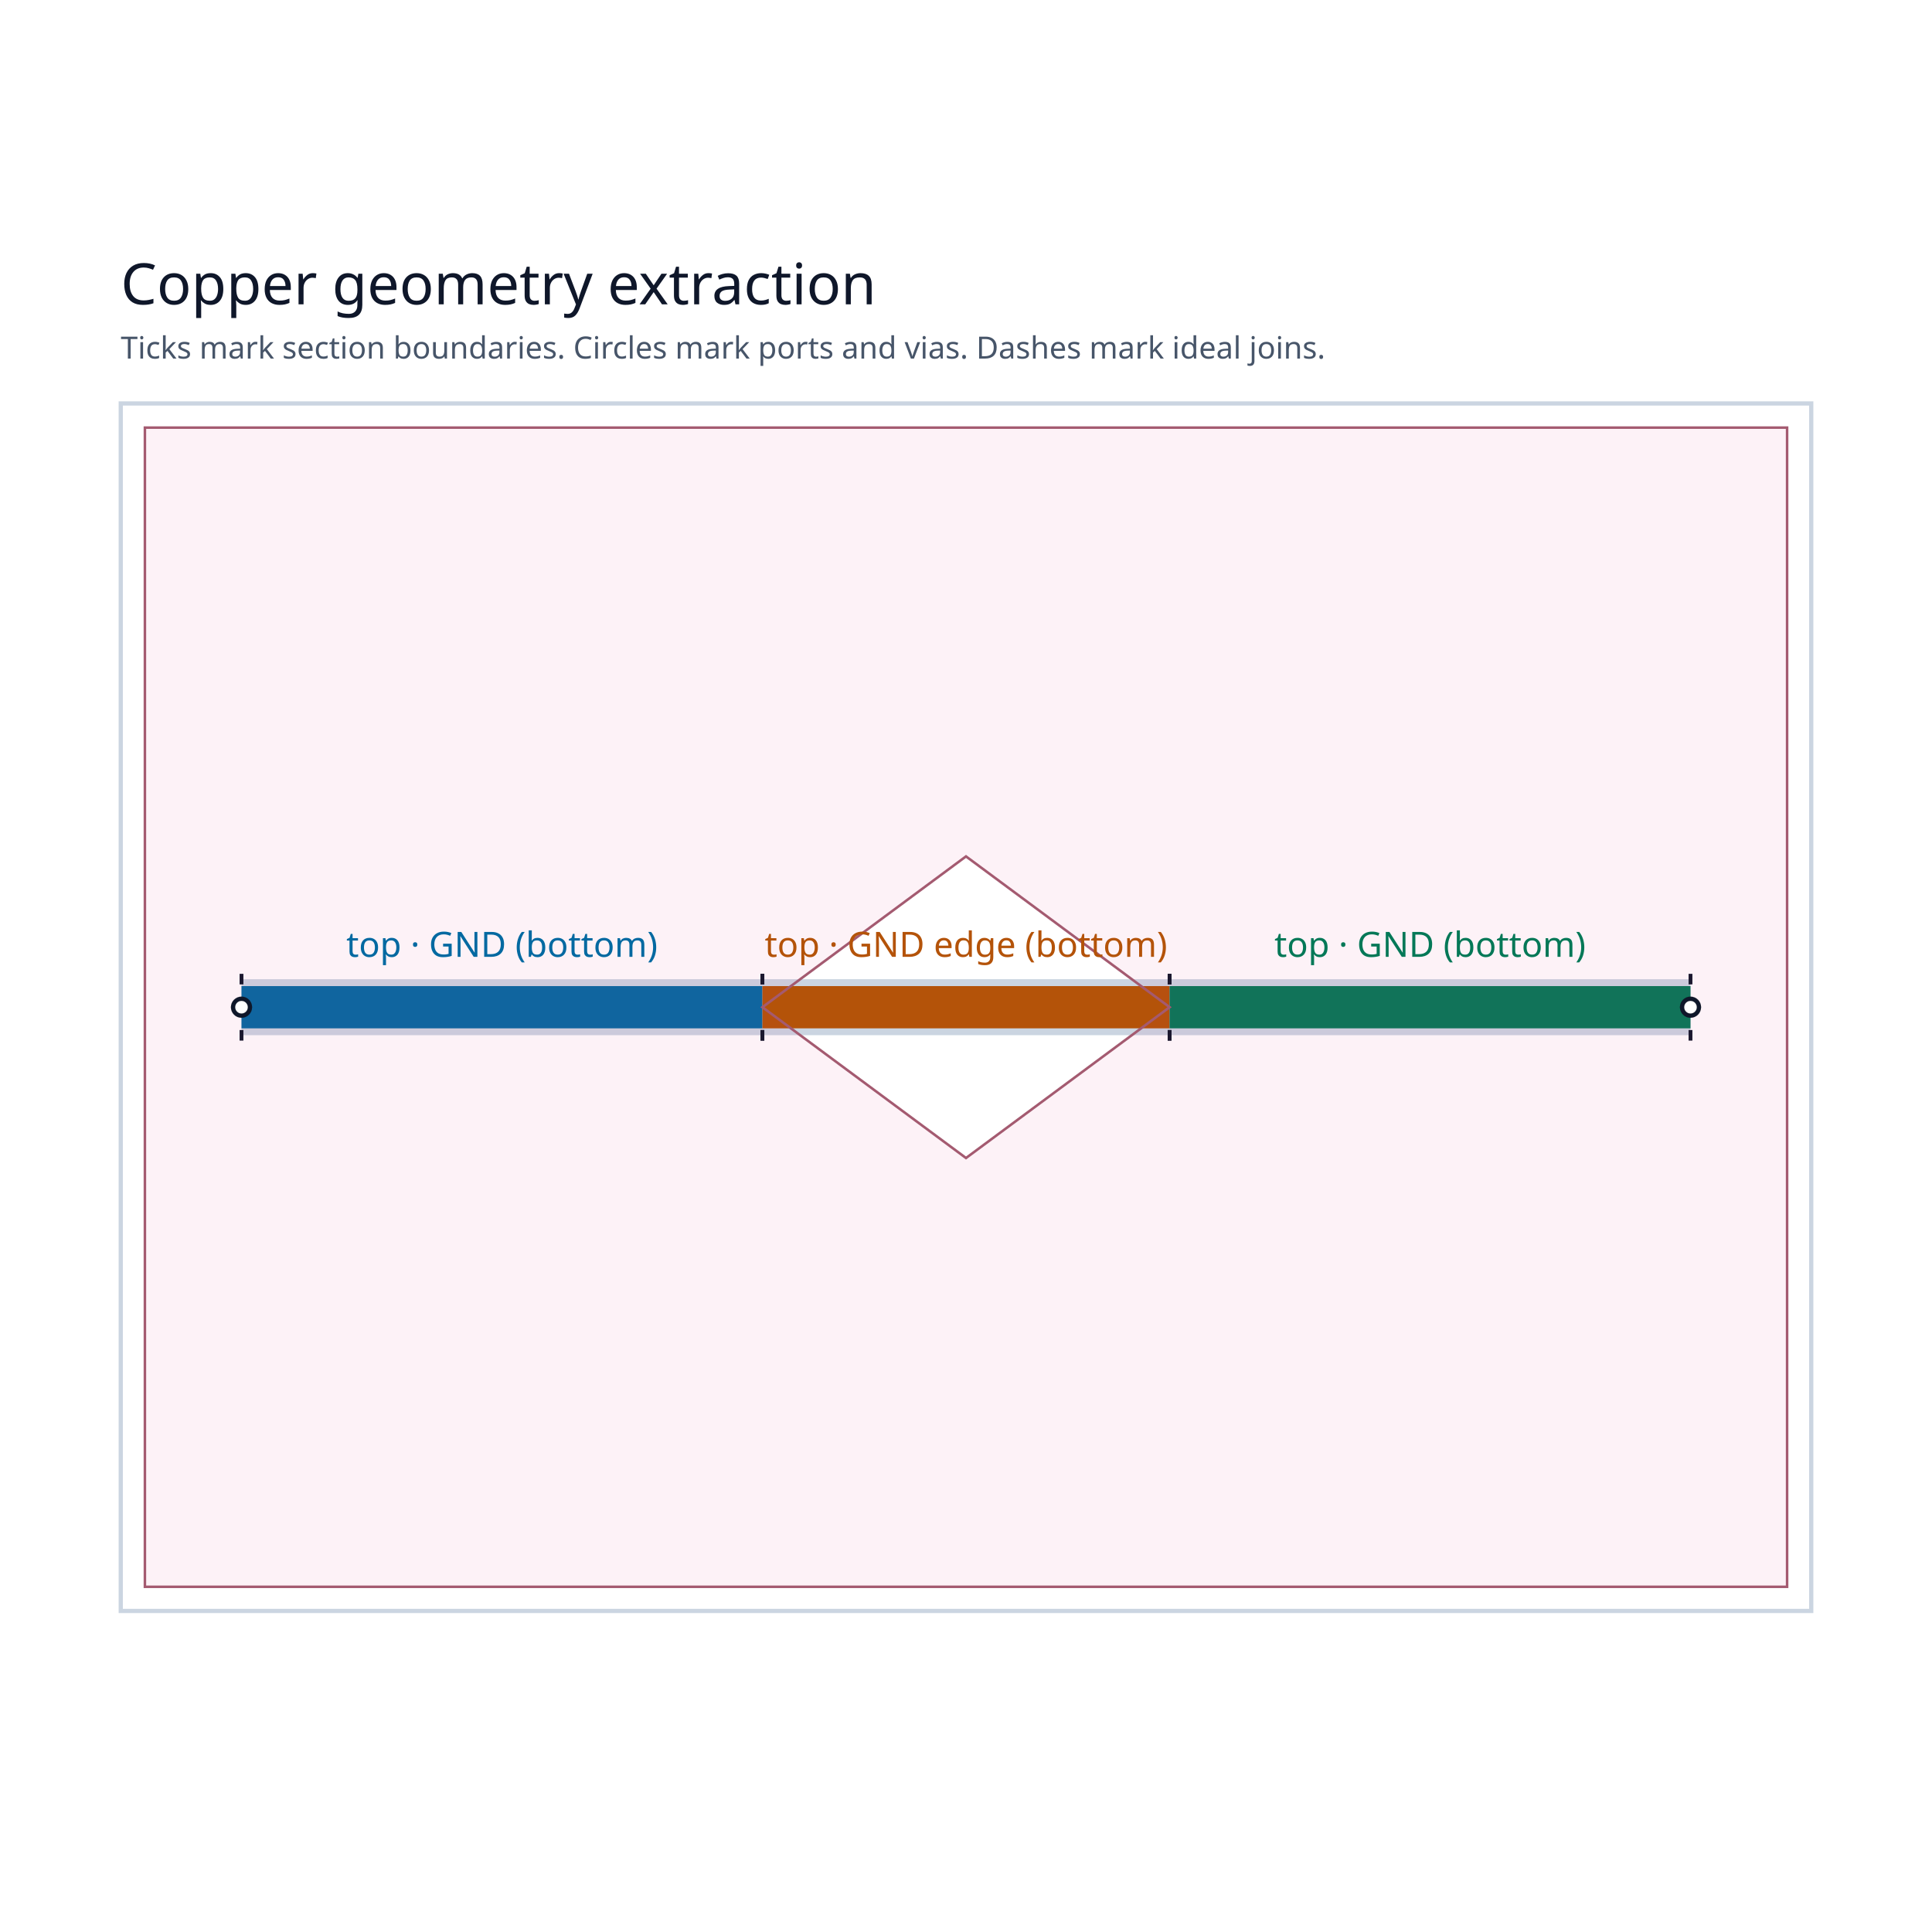
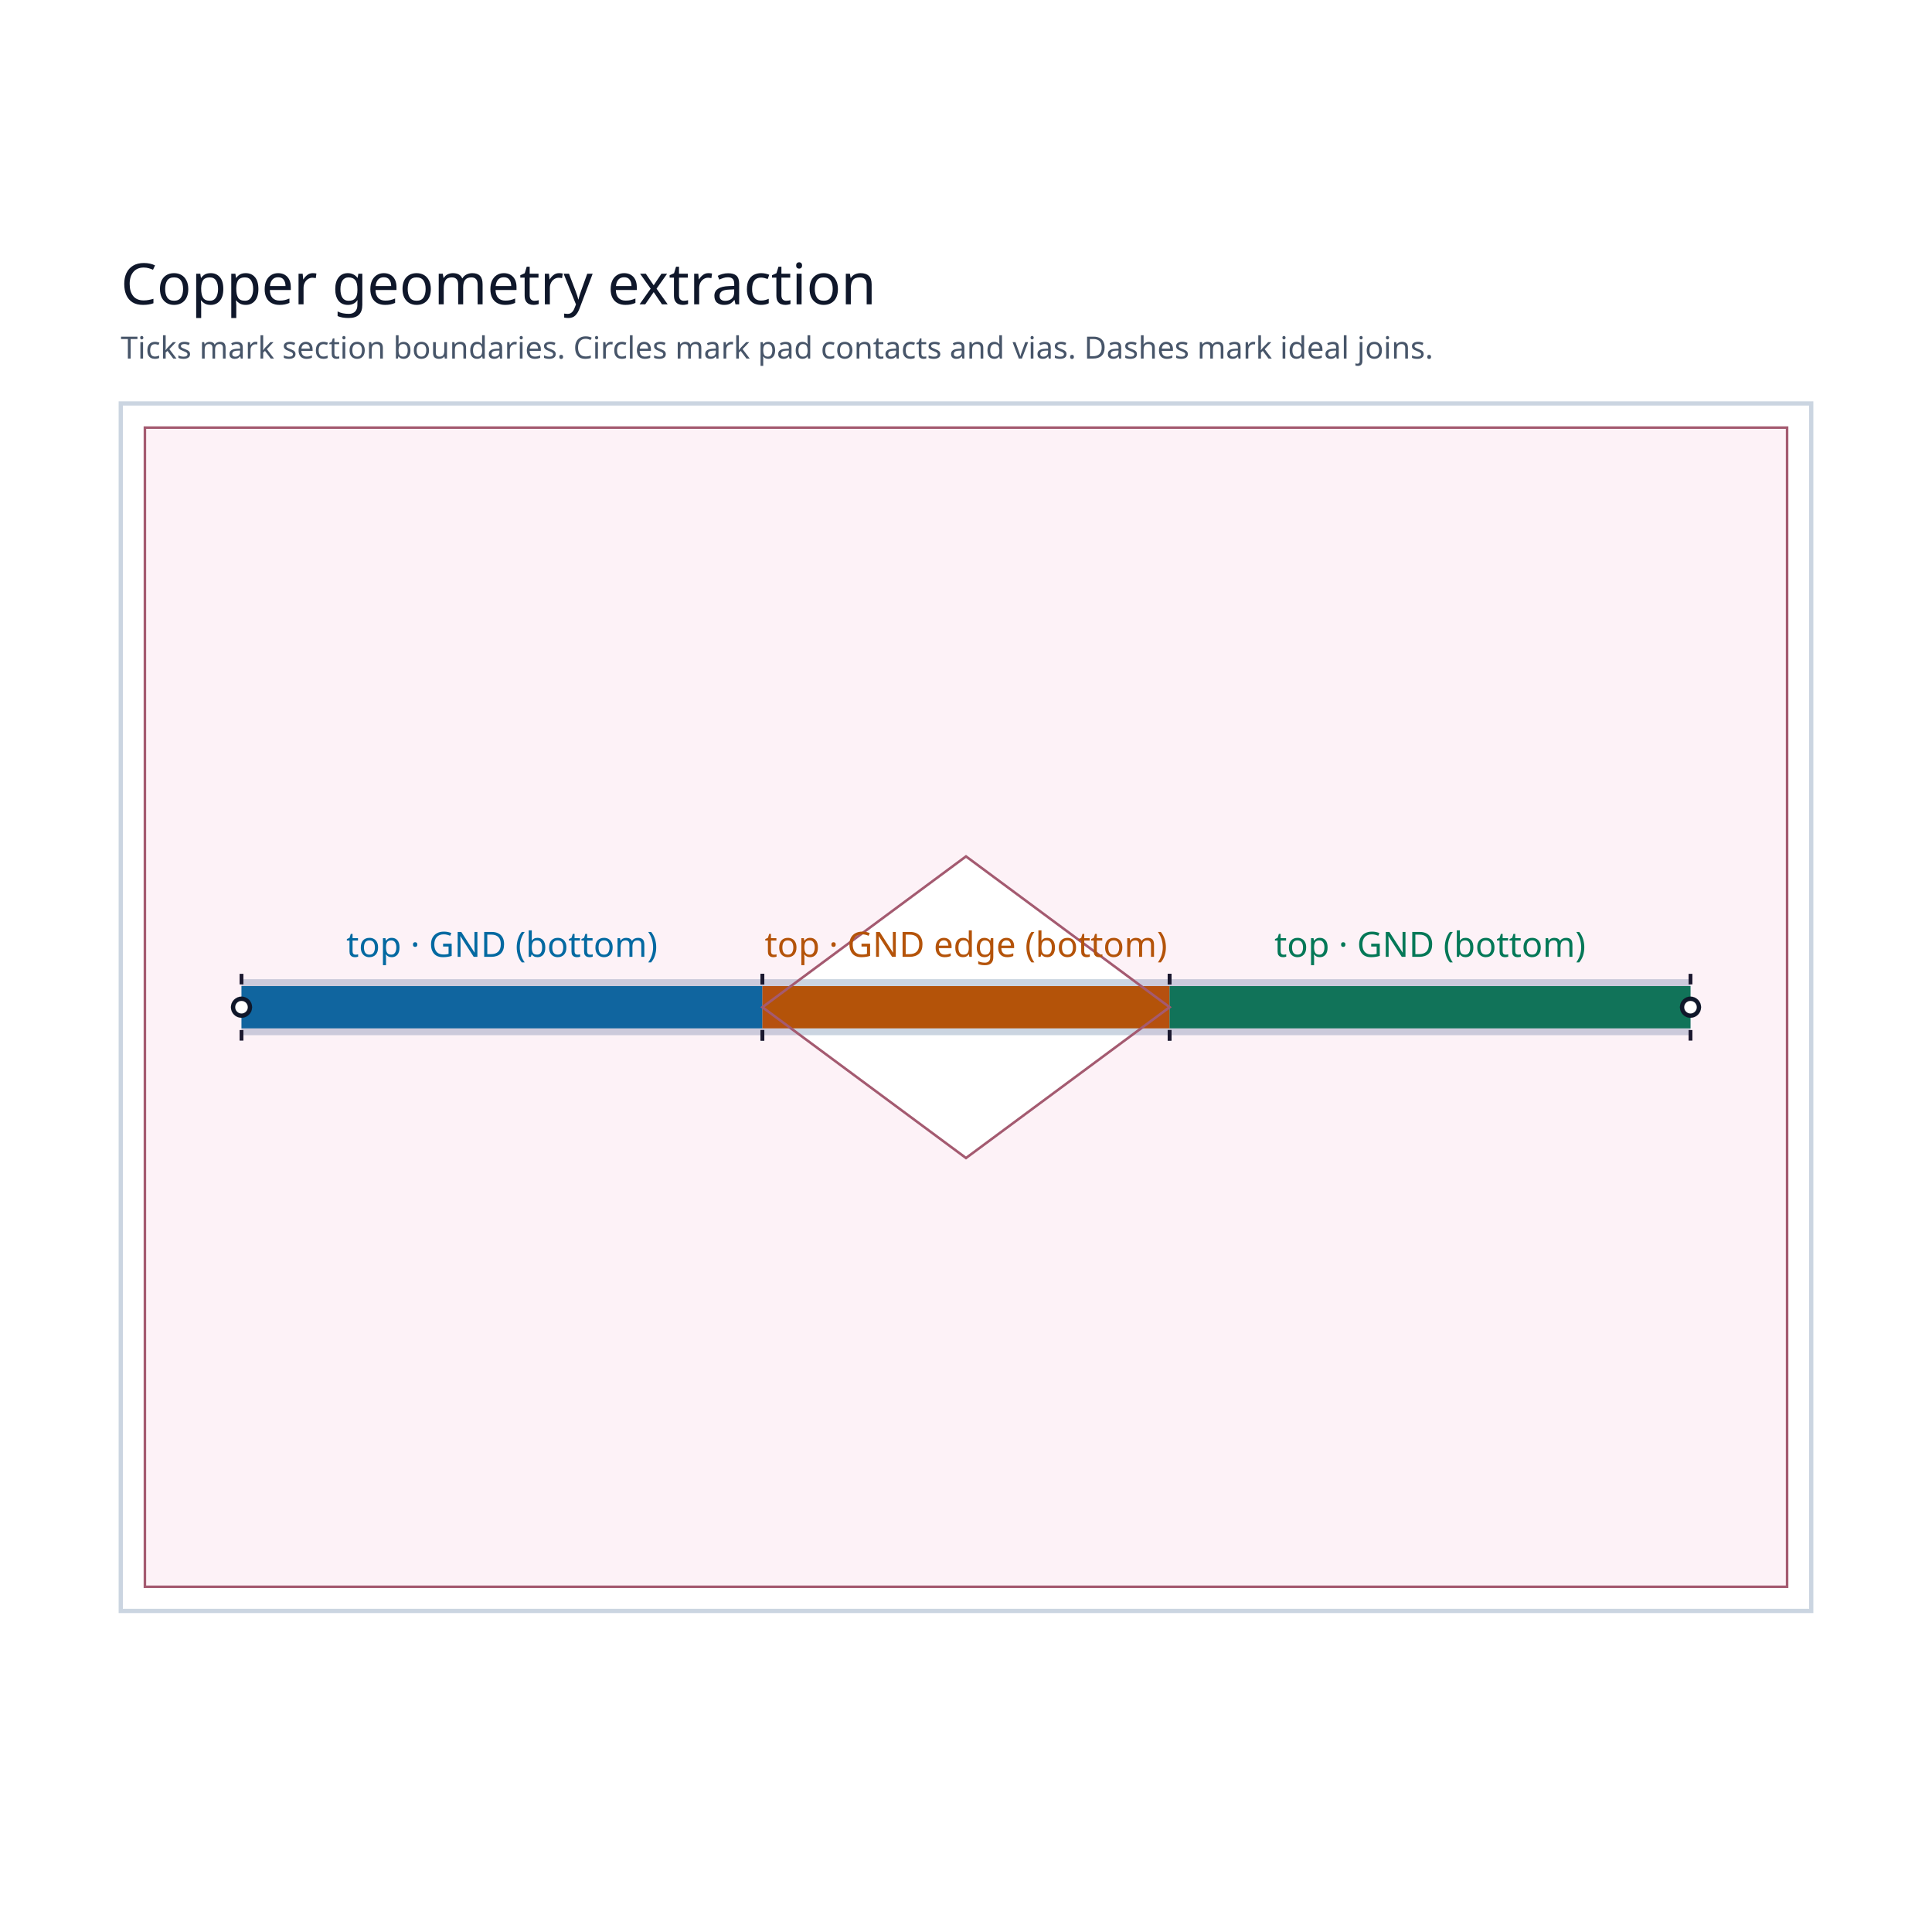
<svg xmlns="http://www.w3.org/2000/svg" width="640" height="640" viewBox="0 0 640 640">
  <rect width="100%" height="100%" fill="#ffffff" />
  <g>
    <polyline data-points="-6,0 6,0" data-type="line" data-label="" points="80,333.65 560,333.65" fill="none" stroke="#cbd5e1" stroke-linejoin="round" stroke-width="18.55" />
  </g>
  <g>
    <polyline data-points="-6,0 -1.686006,0" data-type="line" data-label="top wire · GND (bottom)" points="80,333.65 252.56,333.65" fill="none" stroke="#0369a1" stroke-linejoin="round" stroke-width="14" />
  </g>
  <g>
    <polyline data-points="-6,-0.189 -6,-0.27649999999999997" data-type="line" data-label="" points="80,341.21 80,344.71" fill="none" stroke="#0f172a" stroke-linejoin="round" stroke-width="1.26" />
  </g>
  <g>
    <polyline data-points="-6,0.189 -6,0.27649999999999997" data-type="line" data-label="" points="80,326.09 80,322.59" fill="none" stroke="#0f172a" stroke-linejoin="round" stroke-width="1.26" />
  </g>
  <g>
    <polyline data-points="-1.686006,-0.189 -1.686006,-0.27649999999999997" data-type="line" data-label="" points="252.56,341.21 252.56,344.71" fill="none" stroke="#0f172a" stroke-linejoin="round" stroke-width="1.26" />
  </g>
  <g>
    <polyline data-points="-1.686006,0.189 -1.686006,0.27649999999999997" data-type="line" data-label="" points="252.56,326.09 252.56,322.59" fill="none" stroke="#0f172a" stroke-linejoin="round" stroke-width="1.26" />
  </g>
  <g>
    <polyline data-points="-1.686006,0 1.686006,0" data-type="line" data-label="top wire · GND edge (bottom)" points="252.56,333.65 387.44,333.65" fill="none" stroke="#b45309" stroke-linejoin="round" stroke-width="14" />
  </g>
  <g>
    <polyline data-points="-1.686006,-0.189 -1.686006,-0.27649999999999997" data-type="line" data-label="" points="252.56,341.21 252.56,344.71" fill="none" stroke="#0f172a" stroke-linejoin="round" stroke-width="1.26" />
  </g>
  <g>
    <polyline data-points="-1.686006,0.189 -1.686006,0.27649999999999997" data-type="line" data-label="" points="252.56,326.09 252.56,322.59" fill="none" stroke="#0f172a" stroke-linejoin="round" stroke-width="1.26" />
  </g>
  <g>
    <polyline data-points="1.686006,-0.189 1.686006,-0.27649999999999997" data-type="line" data-label="" points="387.44,341.21 387.44,344.71" fill="none" stroke="#0f172a" stroke-linejoin="round" stroke-width="1.26" />
  </g>
  <g>
    <polyline data-points="1.686006,0.189 1.686006,0.27649999999999997" data-type="line" data-label="" points="387.44,326.09 387.44,322.59" fill="none" stroke="#0f172a" stroke-linejoin="round" stroke-width="1.26" />
  </g>
  <g>
    <polyline data-points="1.686006,0 6,0" data-type="line" data-label="top wire · GND (bottom)" points="387.44,333.65 560,333.65" fill="none" stroke="#047857" stroke-linejoin="round" stroke-width="14" />
  </g>
  <g>
    <polyline data-points="1.686006,-0.189 1.686006,-0.27649999999999997" data-type="line" data-label="" points="387.44,341.21 387.44,344.71" fill="none" stroke="#0f172a" stroke-linejoin="round" stroke-width="1.26" />
  </g>
  <g>
    <polyline data-points="1.686006,0.189 1.686006,0.27649999999999997" data-type="line" data-label="" points="387.44,326.09 387.44,322.59" fill="none" stroke="#0f172a" stroke-linejoin="round" stroke-width="1.26" />
  </g>
  <g>
    <polyline data-points="6,-0.189 6,-0.27649999999999997" data-type="line" data-label="" points="560,341.21 560,344.71" fill="none" stroke="#0f172a" stroke-linejoin="round" stroke-width="1.26" />
  </g>
  <g>
    <polyline data-points="6,0.189 6,0.27649999999999997" data-type="line" data-label="" points="560,326.09 560,322.59" fill="none" stroke="#0f172a" stroke-linejoin="round" stroke-width="1.26" />
  </g>
  <g>
    <polygon data-type="polygon" data-label="" data-points="-7,-5 7,-5 7,5 -7,5" points="40,533.65 600,533.65 600,133.65 40,133.65" fill="none" stroke="#cbd5e1" stroke-width="1.4" />
  </g>
  <g>
    <polygon data-type="polygon" data-label="" data-points="6.8,-4.8 6.8,4.8 -6.8,4.8 -6.8,-4.8 6.8,-4.8 0,-1.248893 -1.686006,0 0,1.248893 1.686006,0 0,-1.248893 6.8,-4.8" points="592,525.65 592,141.65 48,141.65 48,525.65 592,525.65 320,383.606 252.56,333.65 320,283.694 387.44,333.65 320,383.606 592,525.65" fill="rgba(219,39,119,0.06)" stroke="none" stroke-width="0.84" />
  </g>
  <g>
    <polygon data-type="polygon" data-label="" data-points="6.8,-4.8 6.8,4.8 -6.8,4.8 -6.8,-4.8" points="592,525.65 592,141.65 48,141.65 48,525.65" fill="none" stroke="#a45a70" stroke-width="0.84" />
  </g>
  <g>
    <polygon data-type="polygon" data-label="" data-points="0,-1.248893 -1.686006,0 0,1.248893 1.686006,0" points="320,383.606 252.56,333.65 320,283.694 387.44,333.65" fill="none" stroke="#a45a70" stroke-width="0.84" />
  </g>
  <circle data-type="circle" data-label="" data-x="-6" data-y="0" cx="80" cy="333.65" r="3.5" fill="#0f172a" stroke="black" stroke-width="0.025" />
  <circle data-type="circle" data-label="" data-x="-6" data-y="0" cx="80" cy="333.65" r="2.1" fill="white" stroke="black" stroke-width="0.025" />
  <circle data-type="circle" data-label="" data-x="6" data-y="0" cx="560" cy="333.65" r="3.5" fill="#0f172a" stroke="black" stroke-width="0.025" />
  <circle data-type="circle" data-label="" data-x="6" data-y="0" cx="560" cy="333.65" r="2.1" fill="white" stroke="black" stroke-width="0.025" />
  <text data-type="text" data-label="Copper geometry extraction" data-x="-7" data-y="5.6825" x="40" y="106.35" fill="#0f172a" font-size="18.9" font-family="sans-serif" text-anchor="start" dominant-baseline="text-after-edge">Copper geometry extraction</text>
-   <text data-type="text" data-label="Ticks mark section boundaries. Circles mark ports and vias. Dashes mark ideal joins." data-x="-7" data-y="5.2975" x="40" y="121.75" fill="#475569" font-size="10.15" font-family="sans-serif" text-anchor="start" dominant-baseline="text-after-edge">Ticks mark section boundaries. Circles mark ports and vias. Dashes mark ideal joins.</text>
+   <text data-type="text" data-label="Ticks mark section boundaries. Circles mark pad contacts and vias. Dashes mark ideal joins." data-x="-7" data-y="5.2975" x="40" y="121.75" fill="#475569" font-size="10.15" font-family="sans-serif" text-anchor="start" dominant-baseline="text-after-edge">Ticks mark section boundaries. Circles mark pad contacts and vias. Dashes mark ideal joins.</text>
  <text data-type="text" data-label="top · GND (bottom)" data-x="-3.843003" data-y="0.3325" x="166.28" y="320.35" fill="#0369a1" font-size="11.55" font-family="sans-serif" text-anchor="middle" dominant-baseline="text-after-edge">top · GND (bottom)</text>
  <text data-type="text" data-label="top · GND edge (bottom)" data-x="0" data-y="0.3325" x="320" y="320.35" fill="#b45309" font-size="11.55" font-family="sans-serif" text-anchor="middle" dominant-baseline="text-after-edge">top · GND edge (bottom)</text>
  <text data-type="text" data-label="top · GND (bottom)" data-x="3.843003" data-y="0.3325" x="473.72" y="320.35" fill="#047857" font-size="11.55" font-family="sans-serif" text-anchor="middle" dominant-baseline="text-after-edge">top · GND (bottom)</text>
  <g id="crosshair" style="display: none">
    <line id="crosshair-h" y1="0" y2="640" stroke="#666" stroke-width="0.5" />
    <line id="crosshair-v" x1="0" x2="640" stroke="#666" stroke-width="0.5" />
    <text id="coordinates" font-family="monospace" font-size="12" fill="#666" />
  </g>
</svg>
